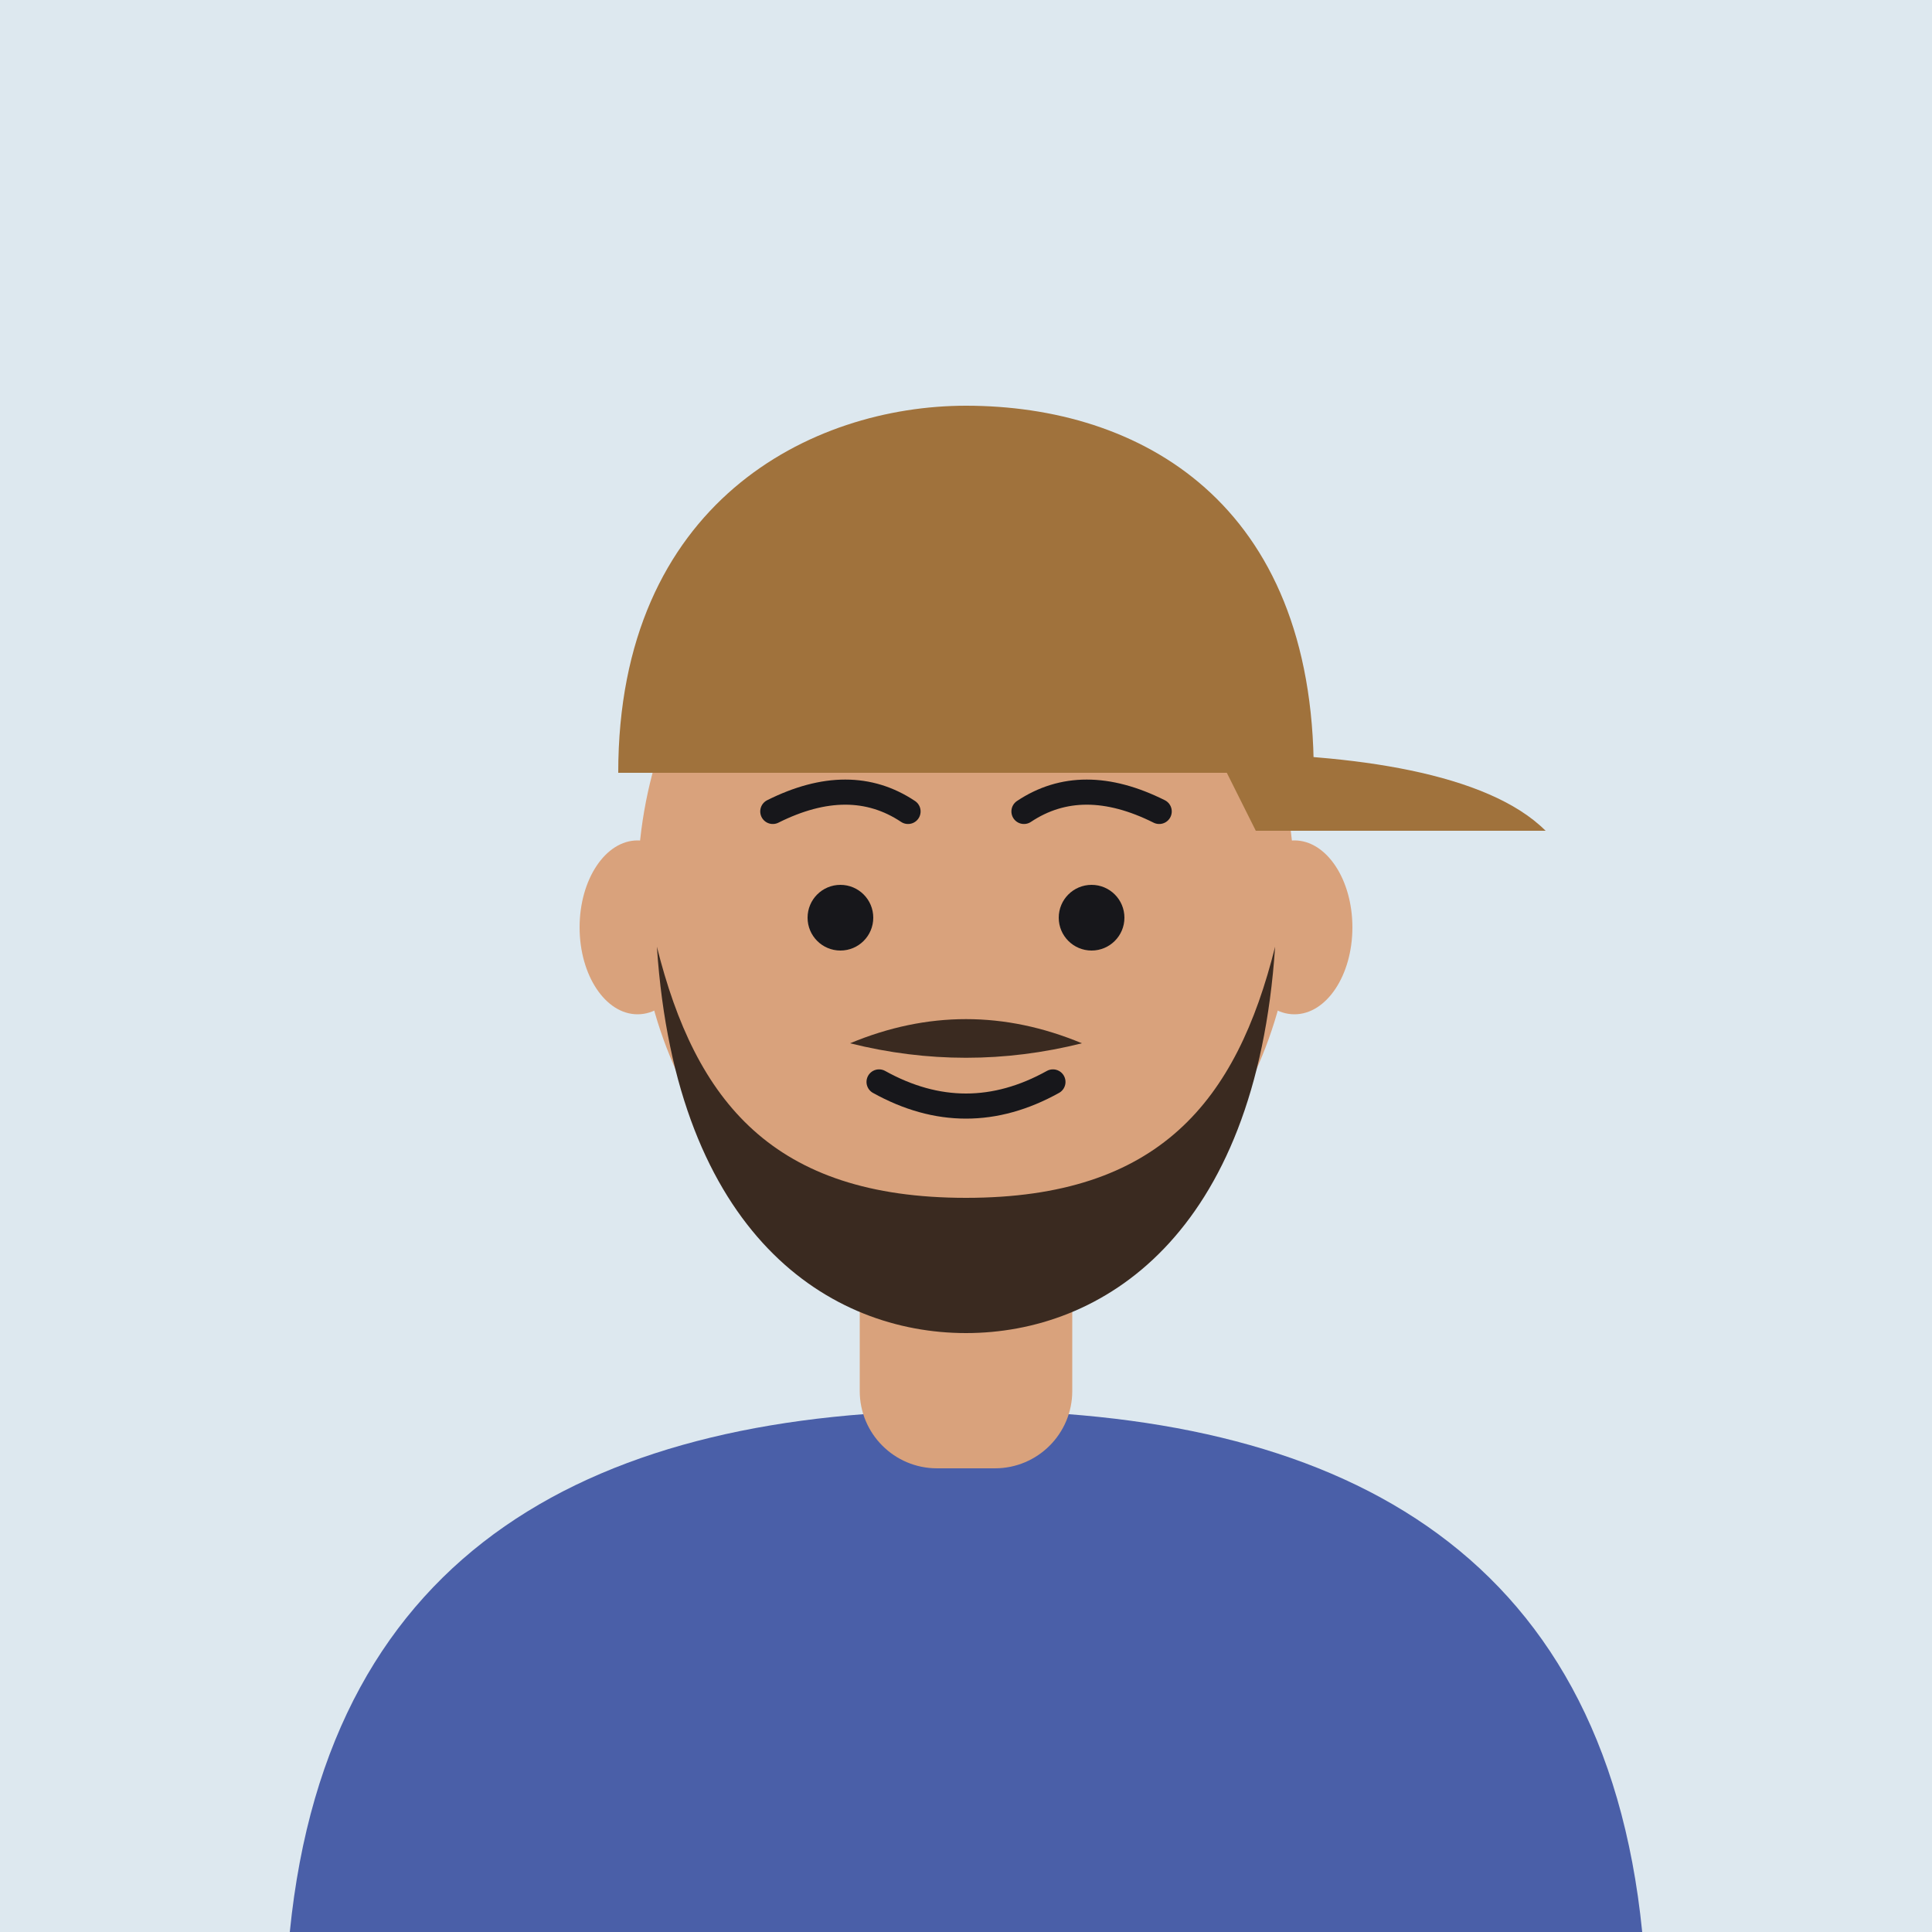
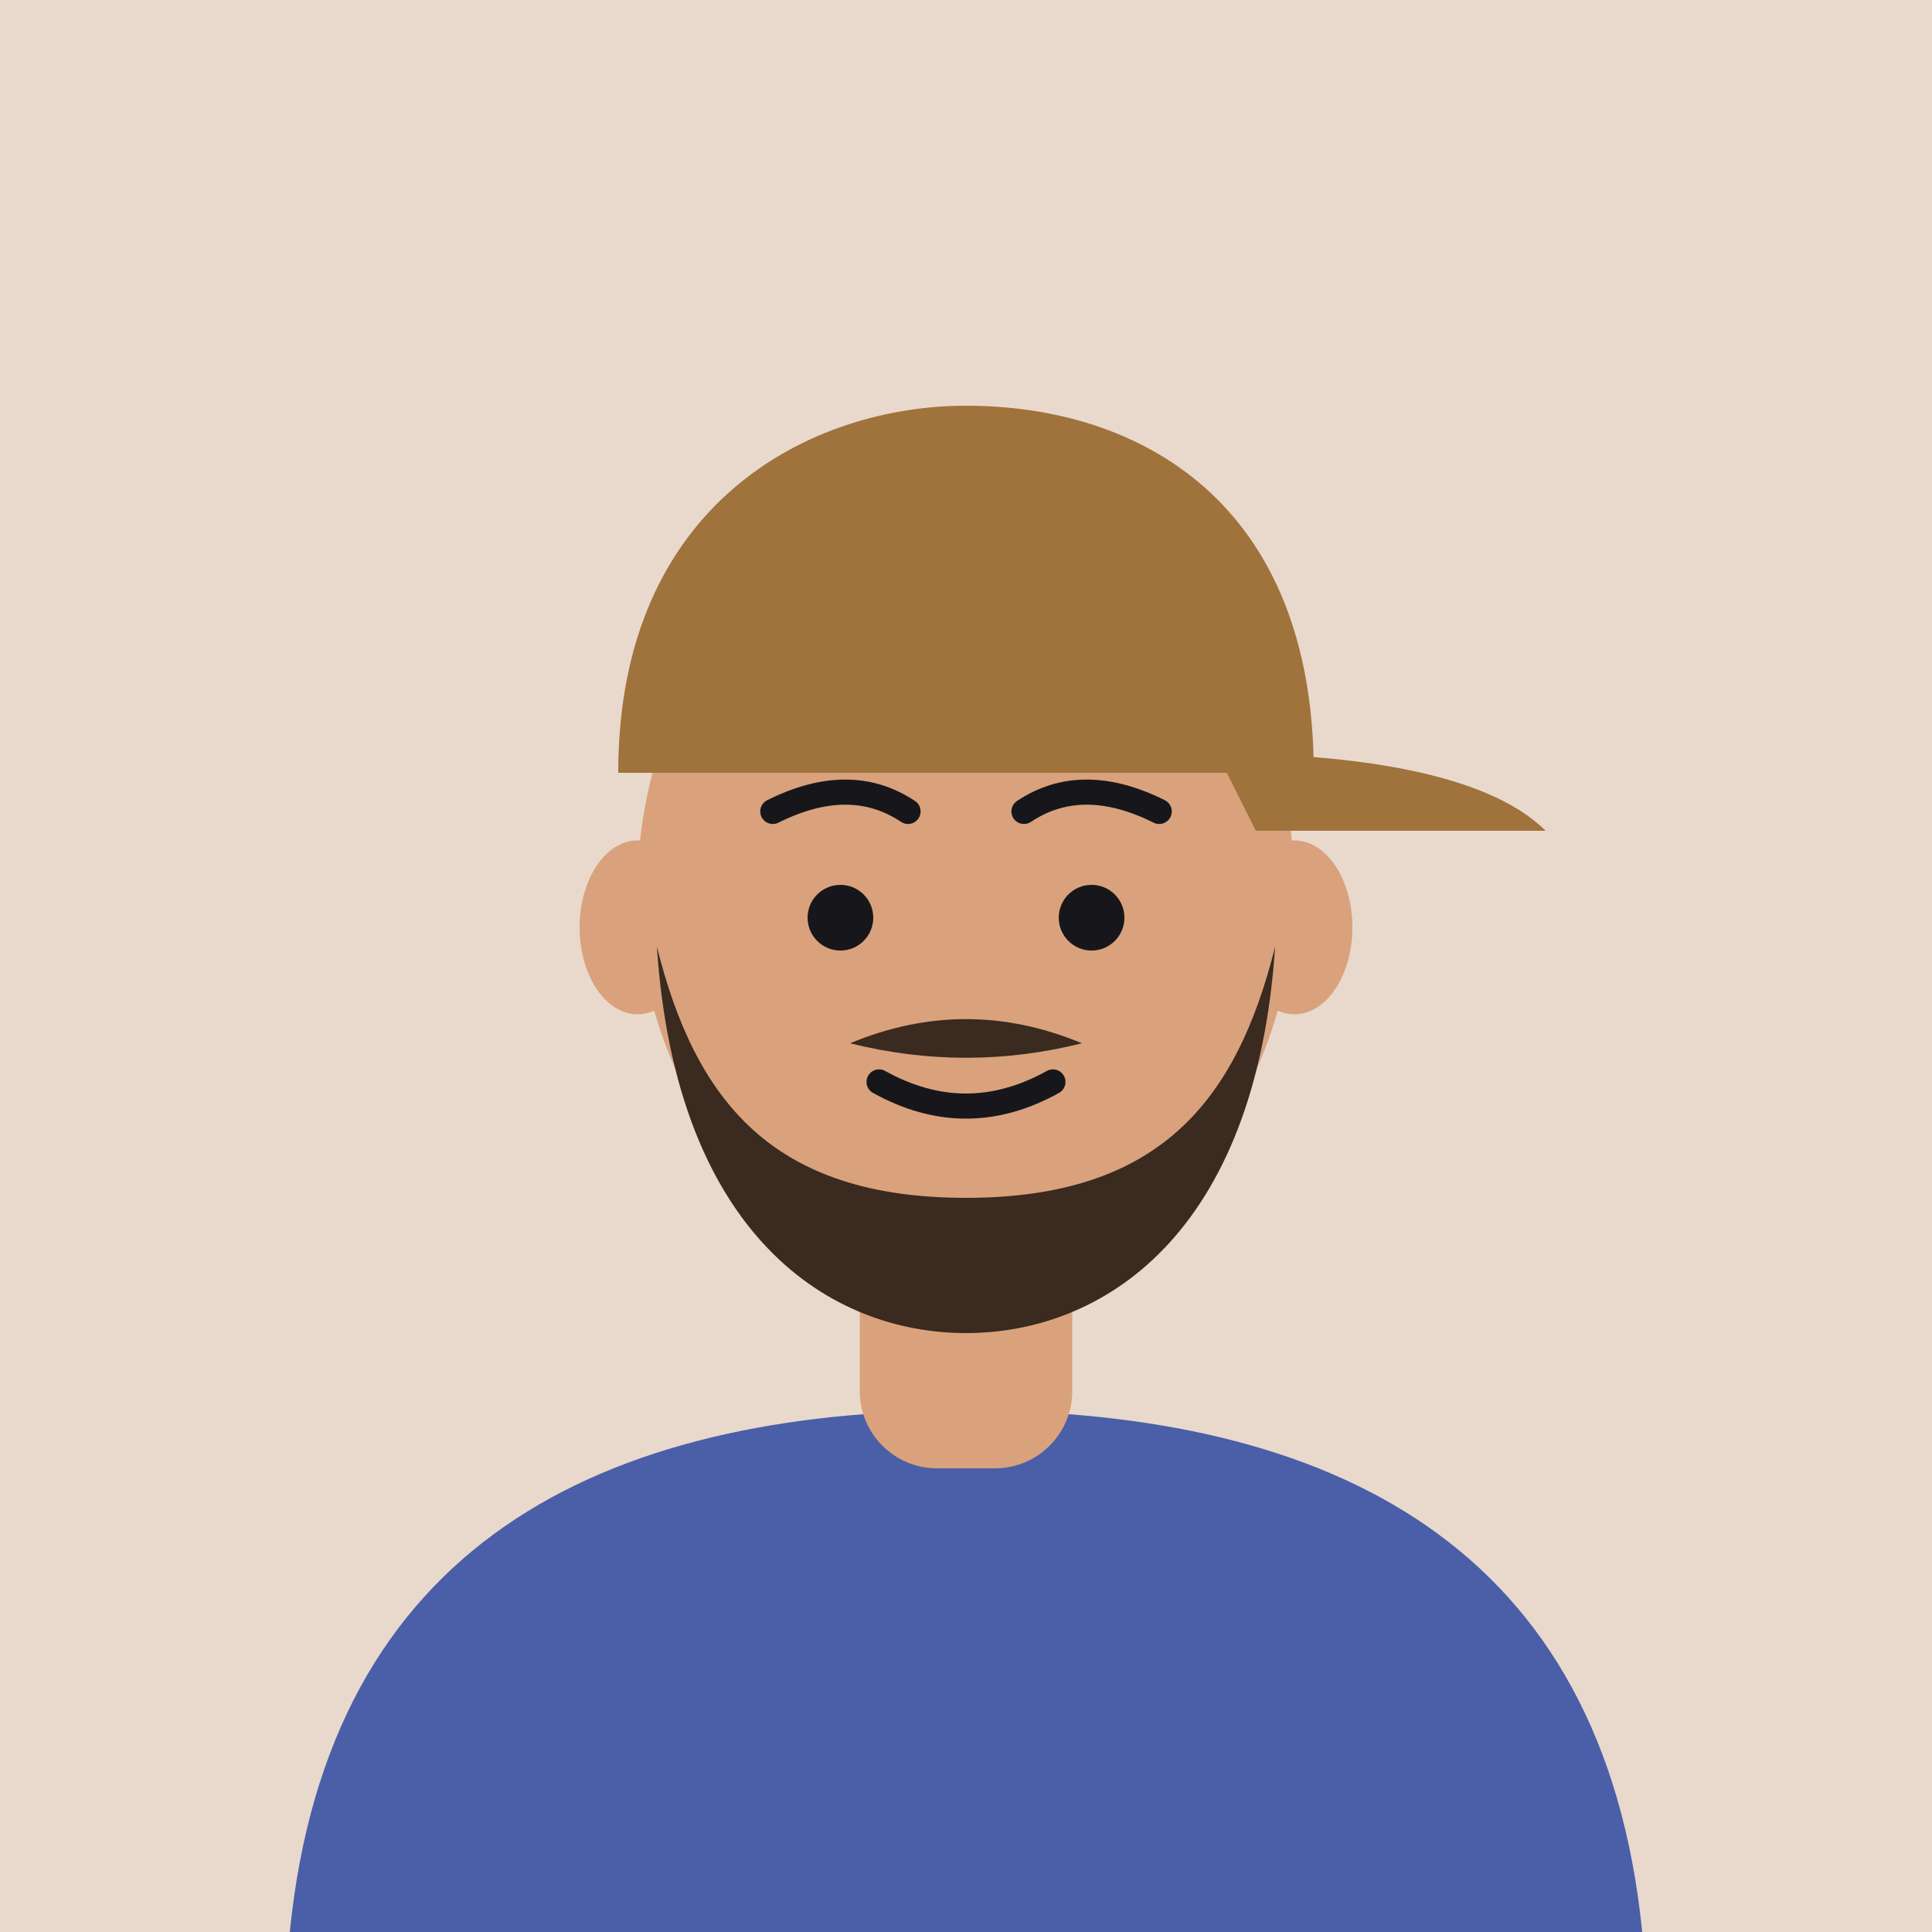
<svg xmlns="http://www.w3.org/2000/svg" viewBox="0 0 200 200" role="img">
-   <rect width="200" height="200" fill="#dde8ef" />
+   <rect width="200" height="200" fill="#e8d9cc" />
  <path d="M30 200 C34 160 62 146 100 146 C138 146 166 160 170 200 Z" fill="#4a5fa8" />
  <rect x="89" y="122" width="22" height="30" rx="8" fill="#d9a27c" />
  <ellipse cx="100" cy="92" rx="34" ry="40" fill="#d9a27c" />
  <ellipse cx="66" cy="96" rx="6" ry="9" fill="#d9a27c" />
  <ellipse cx="134" cy="96" rx="6" ry="9" fill="#d9a27c" />
  <path d="M64 80 C64 52 84 42 100 42 C118 42 136 52 136 80 Z" fill="#a0723c" />
  <path d="M126 78 C140 78 154 80 160 86 L130 86 Z" fill="#a0723c" />
  <path d="M68 98 C70 128 86 138 100 138 C114 138 130 128 132 98 C128 114 120 124 100 124 C80 124 72 114 68 98 Z" fill="#3a2a20" />
  <path d="M88 108 Q100 103 112 108 Q100 111 88 108 Z" fill="#3a2a20" />
  <path d="M80 84 Q88 80 94 84 M106 84 Q112 80 120 84" stroke="#17171b" stroke-width="2.6" fill="none" stroke-linecap="round" />
  <circle cx="87" cy="95" r="3.4" fill="#17171b" />
  <circle cx="113" cy="95" r="3.4" fill="#17171b" />
  <path d="M91 112 Q100 117 109 112" stroke="#17171b" stroke-width="2.6" fill="none" stroke-linecap="round" />
</svg>
